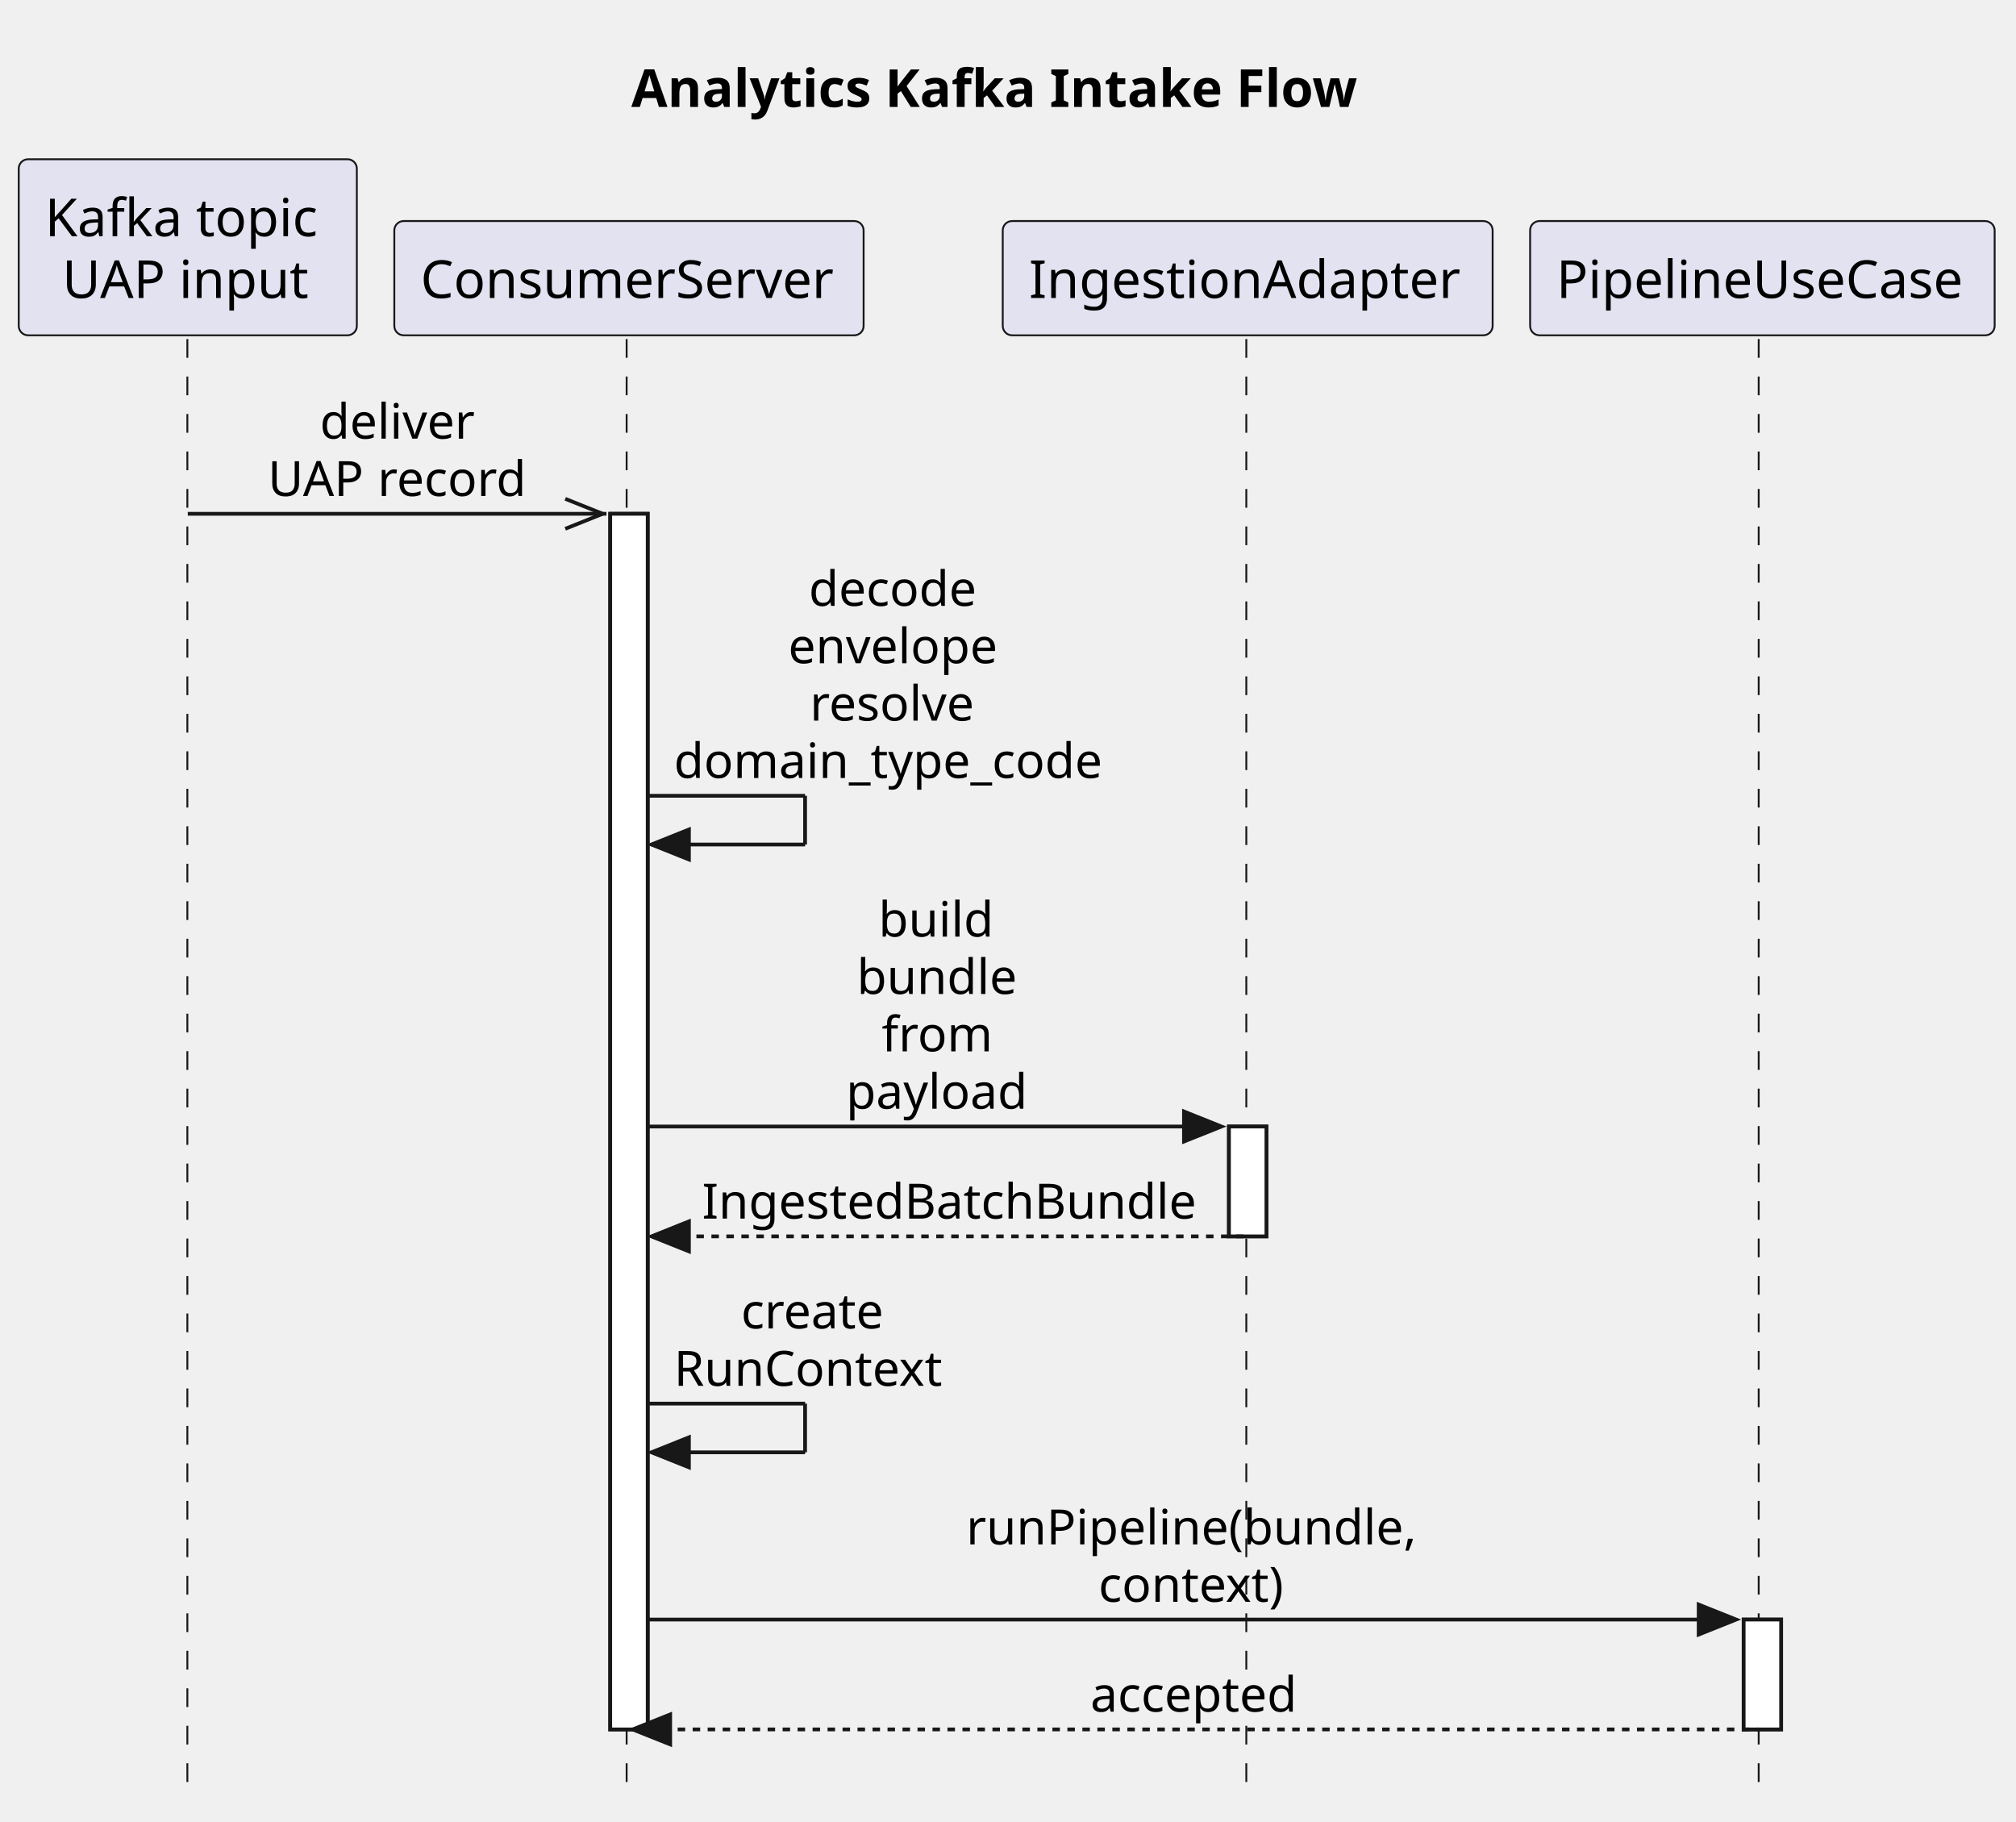
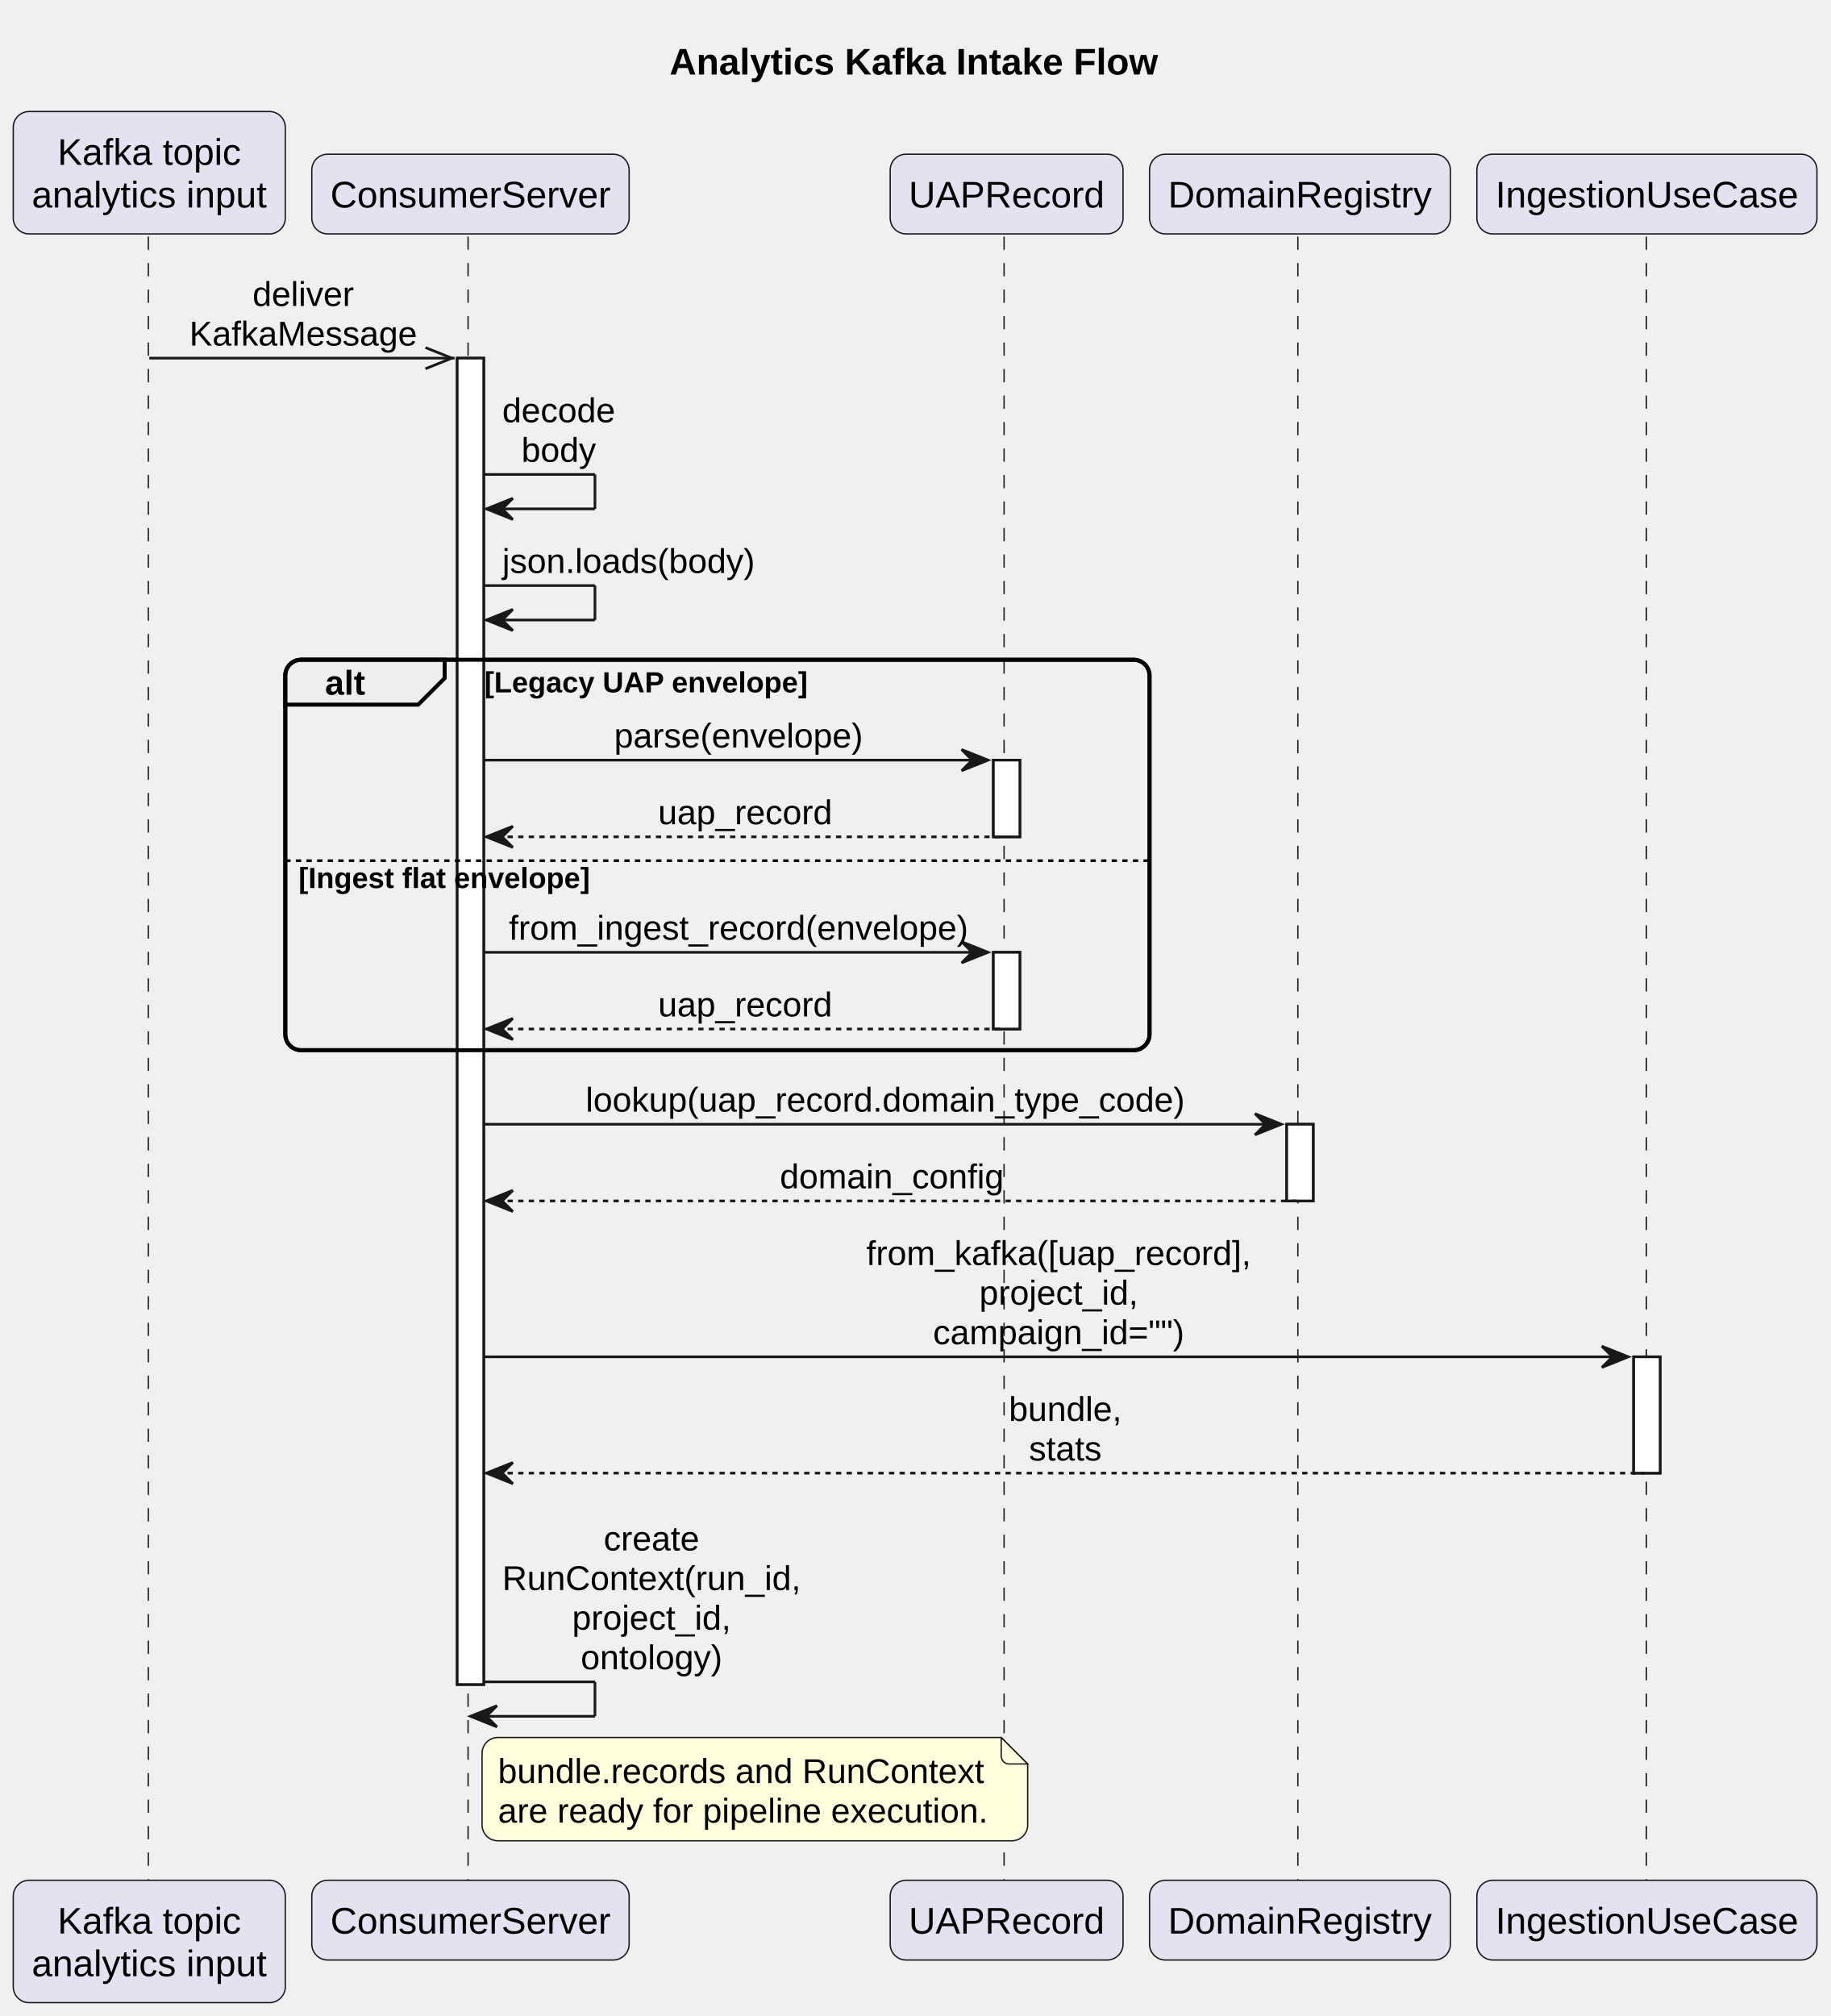
- <svg xmlns="http://www.w3.org/2000/svg" contentStyleType="text/css" data-diagram-type="SEQUENCE" height="486px" preserveAspectRatio="none" style="width:538px;height:486px;background:#FFFFFF;" version="1.1" viewBox="0 0 538 486" width="538px" zoomAndPan="magnify">
+ <svg xmlns="http://www.w3.org/2000/svg" contentStyleType="text/css" data-diagram-type="SEQUENCE" height="761px" preserveAspectRatio="none" style="width:691px;height:761px;background:#FFFFFF;" version="1.1" viewBox="0 0 691 761" width="691px" zoomAndPan="magnify">
  <defs />
  <g>
-     <text fill="#000000" font-family="sans-serif" font-size="14" font-weight="bold" lengthAdjust="spacing" textLength="199.363" x="168.47" y="28.535">Analytics Kafka Intake Flow</text>
+     <text fill="#000000" font-family="Arial" font-size="14" font-weight="bold" lengthAdjust="spacing" textLength="184.393" x="252.8" y="28.132">Analytics Kafka Intake Flow</text>
    <g>
-       <rect fill="#FFFFFF" height="324.348" style="stroke:#181818;stroke-width:1;" width="10" x="162.848" y="137.086" />
+       <rect fill="#FFFFFF" height="500.675" style="stroke:#181818;stroke-width:1;" width="10" x="172.624" y="135.193" />
    </g>
    <g>
-       <rect fill="#FFFFFF" height="29.311" style="stroke:#181818;stroke-width:1;" width="10" x="327.965" y="300.57" />
+       <rect fill="#FFFFFF" height="28.949" style="stroke:#181818;stroke-width:1;" width="10" x="375.048" y="286.937" />
    </g>
    <g>
-       <rect fill="#FFFFFF" height="29.311" style="stroke:#181818;stroke-width:1;" width="10" x="465.319" y="432.123" />
+       <rect fill="#FFFFFF" height="28.949" style="stroke:#181818;stroke-width:1;" width="10" x="375.048" y="359.483" />
    </g>
    <g>
-       <rect fill="#000000" fill-opacity="0" height="388.969" width="8" x="46.114" y="90.465" />
-       <line style="stroke:#181818;stroke-width:0.5;stroke-dasharray:5,5;" x1="50" x2="50" y1="90.465" y2="479.434" />
+       <rect fill="#FFFFFF" height="28.949" style="stroke:#181818;stroke-width:1;" width="10" x="485.799" y="424.381" />
    </g>
    <g>
-       <rect fill="#000000" fill-opacity="0" height="388.969" width="8" x="163.848" y="90.465" />
-       <line style="stroke:#181818;stroke-width:0.5;stroke-dasharray:5,5;" x1="167.227" x2="167.227" y1="90.465" y2="479.434" />
+       <rect fill="#FFFFFF" height="43.898" style="stroke:#181818;stroke-width:1;" width="10" x="616.792" y="512.176" />
+     </g>
+     <rect fill="none" height="147.393" rx="6" ry="6" style="stroke:#000000;stroke-width:1.5;" width="326.29" x="107.717" y="249.04" />
+     <g>
+       <rect fill="#000000" fill-opacity="0" height="621.47" width="8" x="52.358" y="89.296" />
+       <line style="stroke:#181818;stroke-width:0.5;stroke-dasharray:5,5;" x1="56" x2="56" y1="89.296" y2="710.766" />
    </g>
    <g>
-       <rect fill="#000000" fill-opacity="0" height="388.969" width="8" x="328.965" y="90.465" />
-       <line style="stroke:#181818;stroke-width:0.5;stroke-dasharray:5,5;" x1="332.597" x2="332.597" y1="90.465" y2="479.434" />
+       <rect fill="#000000" fill-opacity="0" height="621.47" width="8" x="173.624" y="89.296" />
+       <line style="stroke:#181818;stroke-width:0.5;stroke-dasharray:5,5;" x1="176.717" x2="176.717" y1="89.296" y2="710.766" />
    </g>
    <g>
-       <rect fill="#000000" fill-opacity="0" height="388.969" width="8" x="466.319" y="90.465" />
-       <line style="stroke:#181818;stroke-width:0.5;stroke-dasharray:5,5;" x1="469.334" x2="469.334" y1="90.465" y2="479.434" />
+       <rect fill="#000000" fill-opacity="0" height="621.47" width="8" x="376.048" y="89.296" />
+       <line style="stroke:#181818;stroke-width:0.5;stroke-dasharray:5,5;" x1="379.089" x2="379.089" y1="89.296" y2="710.766" />
+     </g>
+     <g>
+       <rect fill="#000000" fill-opacity="0" height="621.47" width="8" x="486.799" y="89.296" />
+       <line style="stroke:#181818;stroke-width:0.5;stroke-dasharray:5,5;" x1="490.006" x2="490.006" y1="89.296" y2="710.766" />
+     </g>
+     <g>
+       <rect fill="#000000" fill-opacity="0" height="621.47" width="8" x="617.792" y="89.296" />
+       <line style="stroke:#181818;stroke-width:0.5;stroke-dasharray:5,5;" x1="621.592" x2="621.592" y1="89.296" y2="710.766" />
    </g>
    <g class="participant participant-head" data-participant="Kafka">
-       <rect fill="#E2E2F0" height="46.977" rx="2.5" ry="2.5" style="stroke:#181818;stroke-width:0.5;" width="90.228" x="5" y="42.488" />
-       <text fill="#000000" font-family="sans-serif" font-size="14" lengthAdjust="spacing" textLength="76.228" x="12" y="63.023">Kafka topic</text>
-       <text fill="#000000" font-family="sans-serif" font-size="14" lengthAdjust="spacing" textLength="66.999" x="16.614" y="79.512">UAP input</text>
+       <rect fill="#E2E2F0" height="46.197" rx="6" ry="6" style="stroke:#181818;stroke-width:0.5;" width="102.717" x="5" y="42.099" />
+       <text fill="#000000" font-family="Arial" font-size="14" lengthAdjust="spacing" textLength="69.262" x="21.727" y="62.23">Kafka topic</text>
+       <text fill="#000000" font-family="Arial" font-size="14" lengthAdjust="spacing" textLength="88.717" x="12" y="78.329">analytics input</text>
+     </g>
+     <g class="participant participant-tail" data-participant="Kafka">
+       <rect fill="#E2E2F0" height="46.197" rx="6" ry="6" style="stroke:#181818;stroke-width:0.5;" width="102.717" x="5" y="709.766" />
+       <text fill="#000000" font-family="Arial" font-size="14" lengthAdjust="spacing" textLength="69.262" x="21.727" y="729.898">Kafka topic</text>
+       <text fill="#000000" font-family="Arial" font-size="14" lengthAdjust="spacing" textLength="88.717" x="12" y="745.996">analytics input</text>
    </g>
    <g class="participant participant-head" data-participant="Consumer">
-       <rect fill="#E2E2F0" height="30.488" rx="2.5" ry="2.5" style="stroke:#181818;stroke-width:0.5;" width="125.241" x="105.228" y="58.977" />
-       <text fill="#000000" font-family="sans-serif" font-size="14" lengthAdjust="spacing" textLength="111.241" x="112.228" y="79.512">ConsumerServer</text>
+       <rect fill="#E2E2F0" height="30.099" rx="6" ry="6" style="stroke:#181818;stroke-width:0.5;" width="119.814" x="117.717" y="58.197" />
+       <text fill="#000000" font-family="Arial" font-size="14" lengthAdjust="spacing" textLength="105.814" x="124.717" y="78.329">ConsumerServer</text>
    </g>
-     <g class="participant participant-head" data-participant="Adapter">
-       <rect fill="#E2E2F0" height="30.488" rx="2.5" ry="2.5" style="stroke:#181818;stroke-width:0.5;" width="130.737" x="267.597" y="58.977" />
-       <text fill="#000000" font-family="sans-serif" font-size="14" lengthAdjust="spacing" textLength="116.737" x="274.597" y="79.512">IngestionAdapter</text>
+     <g class="participant participant-tail" data-participant="Consumer">
+       <rect fill="#E2E2F0" height="30.099" rx="6" ry="6" style="stroke:#181818;stroke-width:0.5;" width="119.814" x="117.717" y="709.766" />
+       <text fill="#000000" font-family="Arial" font-size="14" lengthAdjust="spacing" textLength="105.814" x="124.717" y="729.898">ConsumerServer</text>
    </g>
-     <g class="participant participant-head" data-participant="Pipeline">
-       <rect fill="#E2E2F0" height="30.488" rx="2.5" ry="2.5" style="stroke:#181818;stroke-width:0.5;" width="123.97" x="408.334" y="58.977" />
-       <text fill="#000000" font-family="sans-serif" font-size="14" lengthAdjust="spacing" textLength="109.97" x="415.334" y="79.512">PipelineUseCase</text>
+     <g class="participant participant-head" data-participant="UAPRecord">
+       <rect fill="#E2E2F0" height="30.099" rx="6" ry="6" style="stroke:#181818;stroke-width:0.5;" width="87.917" x="336.089" y="58.197" />
+       <text fill="#000000" font-family="Arial" font-size="14" lengthAdjust="spacing" textLength="73.917" x="343.089" y="78.329">UAPRecord</text>
+     </g>
+     <g class="participant participant-tail" data-participant="UAPRecord">
+       <rect fill="#E2E2F0" height="30.099" rx="6" ry="6" style="stroke:#181818;stroke-width:0.5;" width="87.917" x="336.089" y="709.766" />
+       <text fill="#000000" font-family="Arial" font-size="14" lengthAdjust="spacing" textLength="73.917" x="343.089" y="729.898">UAPRecord</text>
+     </g>
+     <g class="participant participant-head" data-participant="DomainRegistry">
+       <rect fill="#E2E2F0" height="30.099" rx="6" ry="6" style="stroke:#181818;stroke-width:0.5;" width="113.586" x="434.006" y="58.197" />
+       <text fill="#000000" font-family="Arial" font-size="14" lengthAdjust="spacing" textLength="99.586" x="441.006" y="78.329">DomainRegistry</text>
+     </g>
+     <g class="participant participant-tail" data-participant="DomainRegistry">
+       <rect fill="#E2E2F0" height="30.099" rx="6" ry="6" style="stroke:#181818;stroke-width:0.5;" width="113.586" x="434.006" y="709.766" />
+       <text fill="#000000" font-family="Arial" font-size="14" lengthAdjust="spacing" textLength="99.586" x="441.006" y="729.898">DomainRegistry</text>
+     </g>
+     <g class="participant participant-head" data-participant="Ingestion">
+       <rect fill="#E2E2F0" height="30.099" rx="6" ry="6" style="stroke:#181818;stroke-width:0.5;" width="128.399" x="557.592" y="58.197" />
+       <text fill="#000000" font-family="Arial" font-size="14" lengthAdjust="spacing" textLength="114.399" x="564.592" y="78.329">IngestionUseCase</text>
+     </g>
+     <g class="participant participant-tail" data-participant="Ingestion">
+       <rect fill="#E2E2F0" height="30.099" rx="6" ry="6" style="stroke:#181818;stroke-width:0.5;" width="128.399" x="557.592" y="709.766" />
+       <text fill="#000000" font-family="Arial" font-size="14" lengthAdjust="spacing" textLength="114.399" x="564.592" y="729.898">IngestionUseCase</text>
    </g>
    <g>
-       <rect fill="#FFFFFF" height="324.348" style="stroke:#181818;stroke-width:1;" width="10" x="162.848" y="137.086" />
+       <rect fill="#FFFFFF" height="500.675" style="stroke:#181818;stroke-width:1;" width="10" x="172.624" y="135.193" />
    </g>
    <g>
-       <rect fill="#FFFFFF" height="29.311" style="stroke:#181818;stroke-width:1;" width="10" x="327.965" y="300.57" />
+       <rect fill="#FFFFFF" height="28.949" style="stroke:#181818;stroke-width:1;" width="10" x="375.048" y="286.937" />
    </g>
    <g>
-       <rect fill="#FFFFFF" height="29.311" style="stroke:#181818;stroke-width:1;" width="10" x="465.319" y="432.123" />
+       <rect fill="#FFFFFF" height="28.949" style="stroke:#181818;stroke-width:1;" width="10" x="375.048" y="359.483" />
+     </g>
+     <g>
+       <rect fill="#FFFFFF" height="28.949" style="stroke:#181818;stroke-width:1;" width="10" x="485.799" y="424.381" />
+     </g>
+     <g>
+       <rect fill="#FFFFFF" height="43.898" style="stroke:#181818;stroke-width:1;" width="10" x="616.792" y="512.176" />
    </g>
    <g class="message" data-participant-1="Kafka" data-participant-2="Consumer">
-       <line style="stroke:#181818;stroke-width:1;" x1="160.848" x2="150.848" y1="137.086" y2="133.086" />
-       <line style="stroke:#181818;stroke-width:1;" x1="160.848" x2="150.848" y1="137.086" y2="141.086" />
-       <line style="stroke:#181818;stroke-width:1;" x1="50.114" x2="161.848" y1="137.086" y2="137.086" />
-       <text fill="#000000" font-family="sans-serif" font-size="13" lengthAdjust="spacing" textLength="42.231" x="85.365" y="117.033">deliver</text>
-       <text fill="#000000" font-family="sans-serif" font-size="13" lengthAdjust="spacing" textLength="25.162" x="71.49" y="132.344">UAP</text>
-       <text fill="#000000" font-family="sans-serif" font-size="13" lengthAdjust="spacing" textLength="4.113" x="96.652" y="132.344"> </text>
-       <text fill="#000000" font-family="sans-serif" font-size="13" lengthAdjust="spacing" textLength="40.708" x="100.765" y="132.344">record</text>
+       <line style="stroke:#181818;stroke-width:1;" x1="170.624" x2="160.624" y1="135.193" y2="131.193" />
+       <line style="stroke:#181818;stroke-width:1;" x1="170.624" x2="160.624" y1="135.193" y2="139.193" />
+       <line style="stroke:#181818;stroke-width:1;" x1="56.358" x2="171.624" y1="135.193" y2="135.193" />
+       <text fill="#000000" font-family="Arial" font-size="13" lengthAdjust="spacing" textLength="38.295" x="95.343" y="115.49">deliver</text>
+       <text fill="#000000" font-family="Arial" font-size="13" lengthAdjust="spacing" textLength="85.992" x="71.495" y="130.439">KafkaMessage</text>
    </g>
    <g class="message" data-participant-1="Consumer" data-participant-2="Consumer">
-       <line style="stroke:#181818;stroke-width:1;" x1="172.848" x2="214.848" y1="212.328" y2="212.328" />
-       <line style="stroke:#181818;stroke-width:1;" x1="214.848" x2="214.848" y1="212.328" y2="225.328" />
-       <line style="stroke:#181818;stroke-width:1;" x1="173.848" x2="214.848" y1="225.328" y2="225.328" />
-       <polygon fill="#181818" points="183.848,221.328,173.848,225.328,183.848,229.328" style="stroke:#181818;stroke-width:1;" />
-       <text fill="#000000" font-family="sans-serif" font-size="13" lengthAdjust="spacing" textLength="45.494" x="215.83" y="161.654">decode</text>
-       <text fill="#000000" font-family="sans-serif" font-size="13" lengthAdjust="spacing" textLength="56.45" x="210.352" y="176.965">envelope</text>
-       <text fill="#000000" font-family="sans-serif" font-size="13" lengthAdjust="spacing" textLength="44.903" x="216.125" y="192.275">resolve</text>
-       <text fill="#000000" font-family="sans-serif" font-size="13" lengthAdjust="spacing" textLength="117.457" x="179.848" y="207.586">domain_type_code</text>
-     </g>
-     <g class="message" data-participant-1="Consumer" data-participant-2="Adapter">
-       <polygon fill="#181818" points="315.965,296.57,325.965,300.57,315.965,304.57" style="stroke:#181818;stroke-width:1;" />
-       <line style="stroke:#181818;stroke-width:1;" x1="172.848" x2="321.965" y1="300.57" y2="300.57" />
-       <text fill="#000000" font-family="sans-serif" font-size="13" lengthAdjust="spacing" textLength="31.948" x="234.433" y="249.897">build</text>
-       <text fill="#000000" font-family="sans-serif" font-size="13" lengthAdjust="spacing" textLength="43.501" x="228.656" y="265.207">bundle</text>
-       <text fill="#000000" font-family="sans-serif" font-size="13" lengthAdjust="spacing" textLength="30.221" x="235.296" y="280.518">from</text>
-       <text fill="#000000" font-family="sans-serif" font-size="13" lengthAdjust="spacing" textLength="49.258" x="225.778" y="295.828">payload</text>
-     </g>
-     <g class="message" data-participant-1="Adapter" data-participant-2="Consumer">
-       <polygon fill="#181818" points="183.848,325.881,173.848,329.881,183.848,333.881" style="stroke:#181818;stroke-width:1;" />
-       <line style="stroke:#181818;stroke-width:1;stroke-dasharray:2,2;" x1="177.848" x2="331.965" y1="329.881" y2="329.881" />
-       <text fill="#000000" font-family="sans-serif" font-size="13" lengthAdjust="spacing" textLength="131.117" x="187.348" y="325.139">IngestedBatchBundle</text>
+       <line style="stroke:#181818;stroke-width:1;" x1="182.624" x2="224.624" y1="179.091" y2="179.091" />
+       <line style="stroke:#181818;stroke-width:1;" x1="224.624" x2="224.624" y1="179.091" y2="192.091" />
+       <line style="stroke:#181818;stroke-width:1;" x1="183.624" x2="224.624" y1="192.091" y2="192.091" />
+       <polygon fill="#181818" points="193.624,188.091,183.624,192.091,193.624,196.091,189.624,192.091" style="stroke:#181818;stroke-width:1;" />
+       <text fill="#000000" font-family="Arial" font-size="13" lengthAdjust="spacing" textLength="42.65" x="189.624" y="159.387">decode</text>
+       <text fill="#000000" font-family="Arial" font-size="13" lengthAdjust="spacing" textLength="28.19" x="196.853" y="174.336">body</text>
    </g>
    <g class="message" data-participant-1="Consumer" data-participant-2="Consumer">
-       <line style="stroke:#181818;stroke-width:1;" x1="172.848" x2="214.848" y1="374.502" y2="374.502" />
-       <line style="stroke:#181818;stroke-width:1;" x1="214.848" x2="214.848" y1="374.502" y2="387.502" />
-       <line style="stroke:#181818;stroke-width:1;" x1="173.848" x2="214.848" y1="387.502" y2="387.502" />
-       <polygon fill="#181818" points="183.848,383.502,173.848,387.502,183.848,391.502" style="stroke:#181818;stroke-width:1;" />
-       <text fill="#000000" font-family="sans-serif" font-size="13" lengthAdjust="spacing" textLength="38.505" x="197.768" y="354.449">create</text>
-       <text fill="#000000" font-family="sans-serif" font-size="13" lengthAdjust="spacing" textLength="74.344" x="179.848" y="369.76">RunContext</text>
+       <line style="stroke:#181818;stroke-width:1;" x1="182.624" x2="224.624" y1="221.04" y2="221.04" />
+       <line style="stroke:#181818;stroke-width:1;" x1="224.624" x2="224.624" y1="221.04" y2="234.04" />
+       <line style="stroke:#181818;stroke-width:1;" x1="183.624" x2="224.624" y1="234.04" y2="234.04" />
+       <polygon fill="#181818" points="193.624,230.04,183.624,234.04,193.624,238.04,189.624,234.04" style="stroke:#181818;stroke-width:1;" />
+       <text fill="#000000" font-family="Arial" font-size="13" lengthAdjust="spacing" textLength="95.386" x="189.624" y="216.285">json.loads(body)</text>
    </g>
-     <g class="message" data-participant-1="Consumer" data-participant-2="Pipeline">
-       <polygon fill="#181818" points="453.319,428.123,463.319,432.123,453.319,436.123" style="stroke:#181818;stroke-width:1;" />
-       <line style="stroke:#181818;stroke-width:1;" x1="172.848" x2="459.319" y1="432.123" y2="432.123" />
-       <text fill="#000000" font-family="sans-serif" font-size="13" lengthAdjust="spacing" textLength="122.491" x="257.838" y="412.07">runPipeline(bundle,</text>
-       <text fill="#000000" font-family="sans-serif" font-size="13" lengthAdjust="spacing" textLength="51.879" x="293.144" y="427.381">context)</text>
+     <path d="M113.717,249.04 L167.888,249.04 L167.888,255.988 L157.888,265.988 L107.717,265.988 L107.717,255.04 A6,6 0 0 1 113.717,249.04" fill="#EEEEEE" style="stroke:#000000;stroke-width:1.5;" />
+     <rect fill="none" height="147.393" rx="6" ry="6" style="stroke:#000000;stroke-width:1.5;" width="326.29" x="107.717" y="249.04" />
+     <text fill="#000000" font-family="Arial" font-size="13" font-weight="bold" lengthAdjust="spacing" textLength="15.171" x="122.717" y="262.233">alt</text>
+     <text fill="#000000" font-family="Arial" font-size="11" font-weight="bold" lengthAdjust="spacing" textLength="122.257" x="182.888" y="261.357">[Legacy UAP envelope]</text>
+     <g class="message" data-participant-1="Consumer" data-participant-2="UAPRecord">
+       <polygon fill="#181818" points="363.048,282.937,373.048,286.937,363.048,290.937,367.048,286.937" style="stroke:#181818;stroke-width:1;" />
+       <line style="stroke:#181818;stroke-width:1;" x1="182.624" x2="369.048" y1="286.937" y2="286.937" />
+       <text fill="#000000" font-family="Arial" font-size="13" lengthAdjust="spacing" textLength="93.945" x="231.863" y="282.182">parse(envelope)</text>
    </g>
-     <g class="message" data-participant-1="Pipeline" data-participant-2="Consumer">
-       <polygon fill="#181818" points="178.848,457.434,168.848,461.434,178.848,465.434" style="stroke:#181818;stroke-width:1;" />
-       <line style="stroke:#181818;stroke-width:1;stroke-dasharray:2,2;" x1="172.848" x2="469.319" y1="461.434" y2="461.434" />
-       <text fill="#000000" font-family="sans-serif" font-size="13" lengthAdjust="spacing" textLength="56.209" x="290.979" y="456.691">accepted</text>
+     <g class="message" data-participant-1="UAPRecord" data-participant-2="Consumer">
+       <polygon fill="#181818" points="193.624,311.886,183.624,315.886,193.624,319.886,189.624,315.886" style="stroke:#181818;stroke-width:1;" />
+       <line style="stroke:#181818;stroke-width:1;stroke-dasharray:2,2;" x1="187.624" x2="379.048" y1="315.886" y2="315.886" />
+       <text fill="#000000" font-family="Arial" font-size="13" lengthAdjust="spacing" textLength="65.768" x="248.452" y="311.131">uap_record</text>
    </g>
+     <line style="stroke:#000000;stroke-width:1;stroke-dasharray:2,2;" x1="107.717" x2="434.006" y1="324.886" y2="324.886" />
+     <text fill="#000000" font-family="Arial" font-size="11" font-weight="bold" lengthAdjust="spacing" textLength="110.016" x="112.717" y="335.204">[Ingest flat envelope]</text>
+     <g class="message" data-participant-1="Consumer" data-participant-2="UAPRecord">
+       <polygon fill="#181818" points="363.048,355.483,373.048,359.483,363.048,363.483,367.048,359.483" style="stroke:#181818;stroke-width:1;" />
+       <line style="stroke:#181818;stroke-width:1;" x1="182.624" x2="369.048" y1="359.483" y2="359.483" />
+       <text fill="#000000" font-family="Arial" font-size="13" lengthAdjust="spacing" textLength="173.424" x="192.124" y="354.728">from_ingest_record(envelope)</text>
+     </g>
+     <g class="message" data-participant-1="UAPRecord" data-participant-2="Consumer">
+       <polygon fill="#181818" points="193.624,384.432,183.624,388.432,193.624,392.432,189.624,388.432" style="stroke:#181818;stroke-width:1;" />
+       <line style="stroke:#181818;stroke-width:1;stroke-dasharray:2,2;" x1="187.624" x2="379.048" y1="388.432" y2="388.432" />
+       <text fill="#000000" font-family="Arial" font-size="13" lengthAdjust="spacing" textLength="65.768" x="248.452" y="383.677">uap_record</text>
+     </g>
+     <g class="message" data-participant-1="Consumer" data-participant-2="DomainRegistry">
+       <polygon fill="#181818" points="473.799,420.381,483.799,424.381,473.799,428.381,477.799,424.381" style="stroke:#181818;stroke-width:1;" />
+       <line style="stroke:#181818;stroke-width:1;" x1="182.624" x2="479.799" y1="424.381" y2="424.381" />
+       <text fill="#000000" font-family="Arial" font-size="13" lengthAdjust="spacing" textLength="226.205" x="221.109" y="419.626">lookup(uap_record.domain_type_code)</text>
+     </g>
+     <g class="message" data-participant-1="DomainRegistry" data-participant-2="Consumer">
+       <polygon fill="#181818" points="193.624,449.33,183.624,453.33,193.624,457.33,189.624,453.33" style="stroke:#181818;stroke-width:1;" />
+       <line style="stroke:#181818;stroke-width:1;stroke-dasharray:2,2;" x1="187.624" x2="489.799" y1="453.33" y2="453.33" />
+       <text fill="#000000" font-family="Arial" font-size="13" lengthAdjust="spacing" textLength="84.557" x="294.433" y="448.575">domain_config</text>
+     </g>
+     <g class="message" data-participant-1="Consumer" data-participant-2="Ingestion">
+       <polygon fill="#181818" points="604.792,508.176,614.792,512.176,604.792,516.176,608.792,512.176" style="stroke:#181818;stroke-width:1;" />
+       <line style="stroke:#181818;stroke-width:1;" x1="182.624" x2="610.792" y1="512.176" y2="512.176" />
+       <text fill="#000000" font-family="Arial" font-size="13" lengthAdjust="spacing" textLength="145.234" x="327.091" y="477.523">from_kafka([uap_record],</text>
+       <text fill="#000000" font-family="Arial" font-size="13" lengthAdjust="spacing" textLength="59.979" x="369.718" y="492.472">project_id,</text>
+       <text fill="#000000" font-family="Arial" font-size="13" lengthAdjust="spacing" textLength="94.866" x="352.275" y="507.421">campaign_id="")</text>
+     </g>
+     <g class="message" data-participant-1="Ingestion" data-participant-2="Consumer">
+       <polygon fill="#181818" points="193.624,552.073,183.624,556.073,193.624,560.073,189.624,556.073" style="stroke:#181818;stroke-width:1;" />
+       <line style="stroke:#181818;stroke-width:1;stroke-dasharray:2,2;" x1="187.624" x2="620.792" y1="556.073" y2="556.073" />
+       <text fill="#000000" font-family="Arial" font-size="13" lengthAdjust="spacing" textLength="42.65" x="380.883" y="536.37">bundle,</text>
+       <text fill="#000000" font-family="Arial" font-size="13" lengthAdjust="spacing" textLength="27.454" x="388.481" y="551.318">stats</text>
+     </g>
+     <g class="message" data-participant-1="Consumer" data-participant-2="Consumer">
+       <line style="stroke:#181818;stroke-width:1;" x1="182.624" x2="224.624" y1="634.868" y2="634.868" />
+       <line style="stroke:#181818;stroke-width:1;" x1="224.624" x2="224.624" y1="634.868" y2="647.868" />
+       <line style="stroke:#181818;stroke-width:1;" x1="177.624" x2="224.624" y1="647.868" y2="647.868" />
+       <polygon fill="#181818" points="187.624,643.868,177.624,647.868,187.624,651.868,183.624,647.868" style="stroke:#181818;stroke-width:1;" />
+       <text fill="#000000" font-family="Arial" font-size="13" lengthAdjust="spacing" textLength="36.131" x="227.922" y="585.267">create</text>
+       <text fill="#000000" font-family="Arial" font-size="13" lengthAdjust="spacing" textLength="112.728" x="189.624" y="600.216">RunContext(run_id,</text>
+       <text fill="#000000" font-family="Arial" font-size="13" lengthAdjust="spacing" textLength="59.979" x="215.998" y="615.165">project_id,</text>
+       <text fill="#000000" font-family="Arial" font-size="13" lengthAdjust="spacing" textLength="53.479" x="219.248" y="630.113">ontology)</text>
+     </g>
+     <path d="M182,661.868 L182,688.868 A6,6 0 0 0 188,694.868 L382,694.868 A6,6 0 0 0 388,688.868 L388,665.868 L378,655.868 L188,655.868 A6,6 0 0 0 182,661.868" fill="#FEFFDD" style="stroke:#181818;stroke-width:0.5;" />
+     <path d="M378,655.868 L378,662.868 A3,3 0 0 0 381,665.868 L388,665.868 L378,655.868" fill="#FEFFDD" style="stroke:#181818;stroke-width:0.5;" />
+     <text fill="#000000" font-family="Arial" font-size="13" lengthAdjust="spacing" textLength="183.561" x="188" y="673.062">bundle.records and RunContext</text>
+     <text fill="#000000" font-family="Arial" font-size="13" lengthAdjust="spacing" textLength="185.002" x="188" y="688.011">are ready for pipeline execution.</text>
  </g>
</svg>
